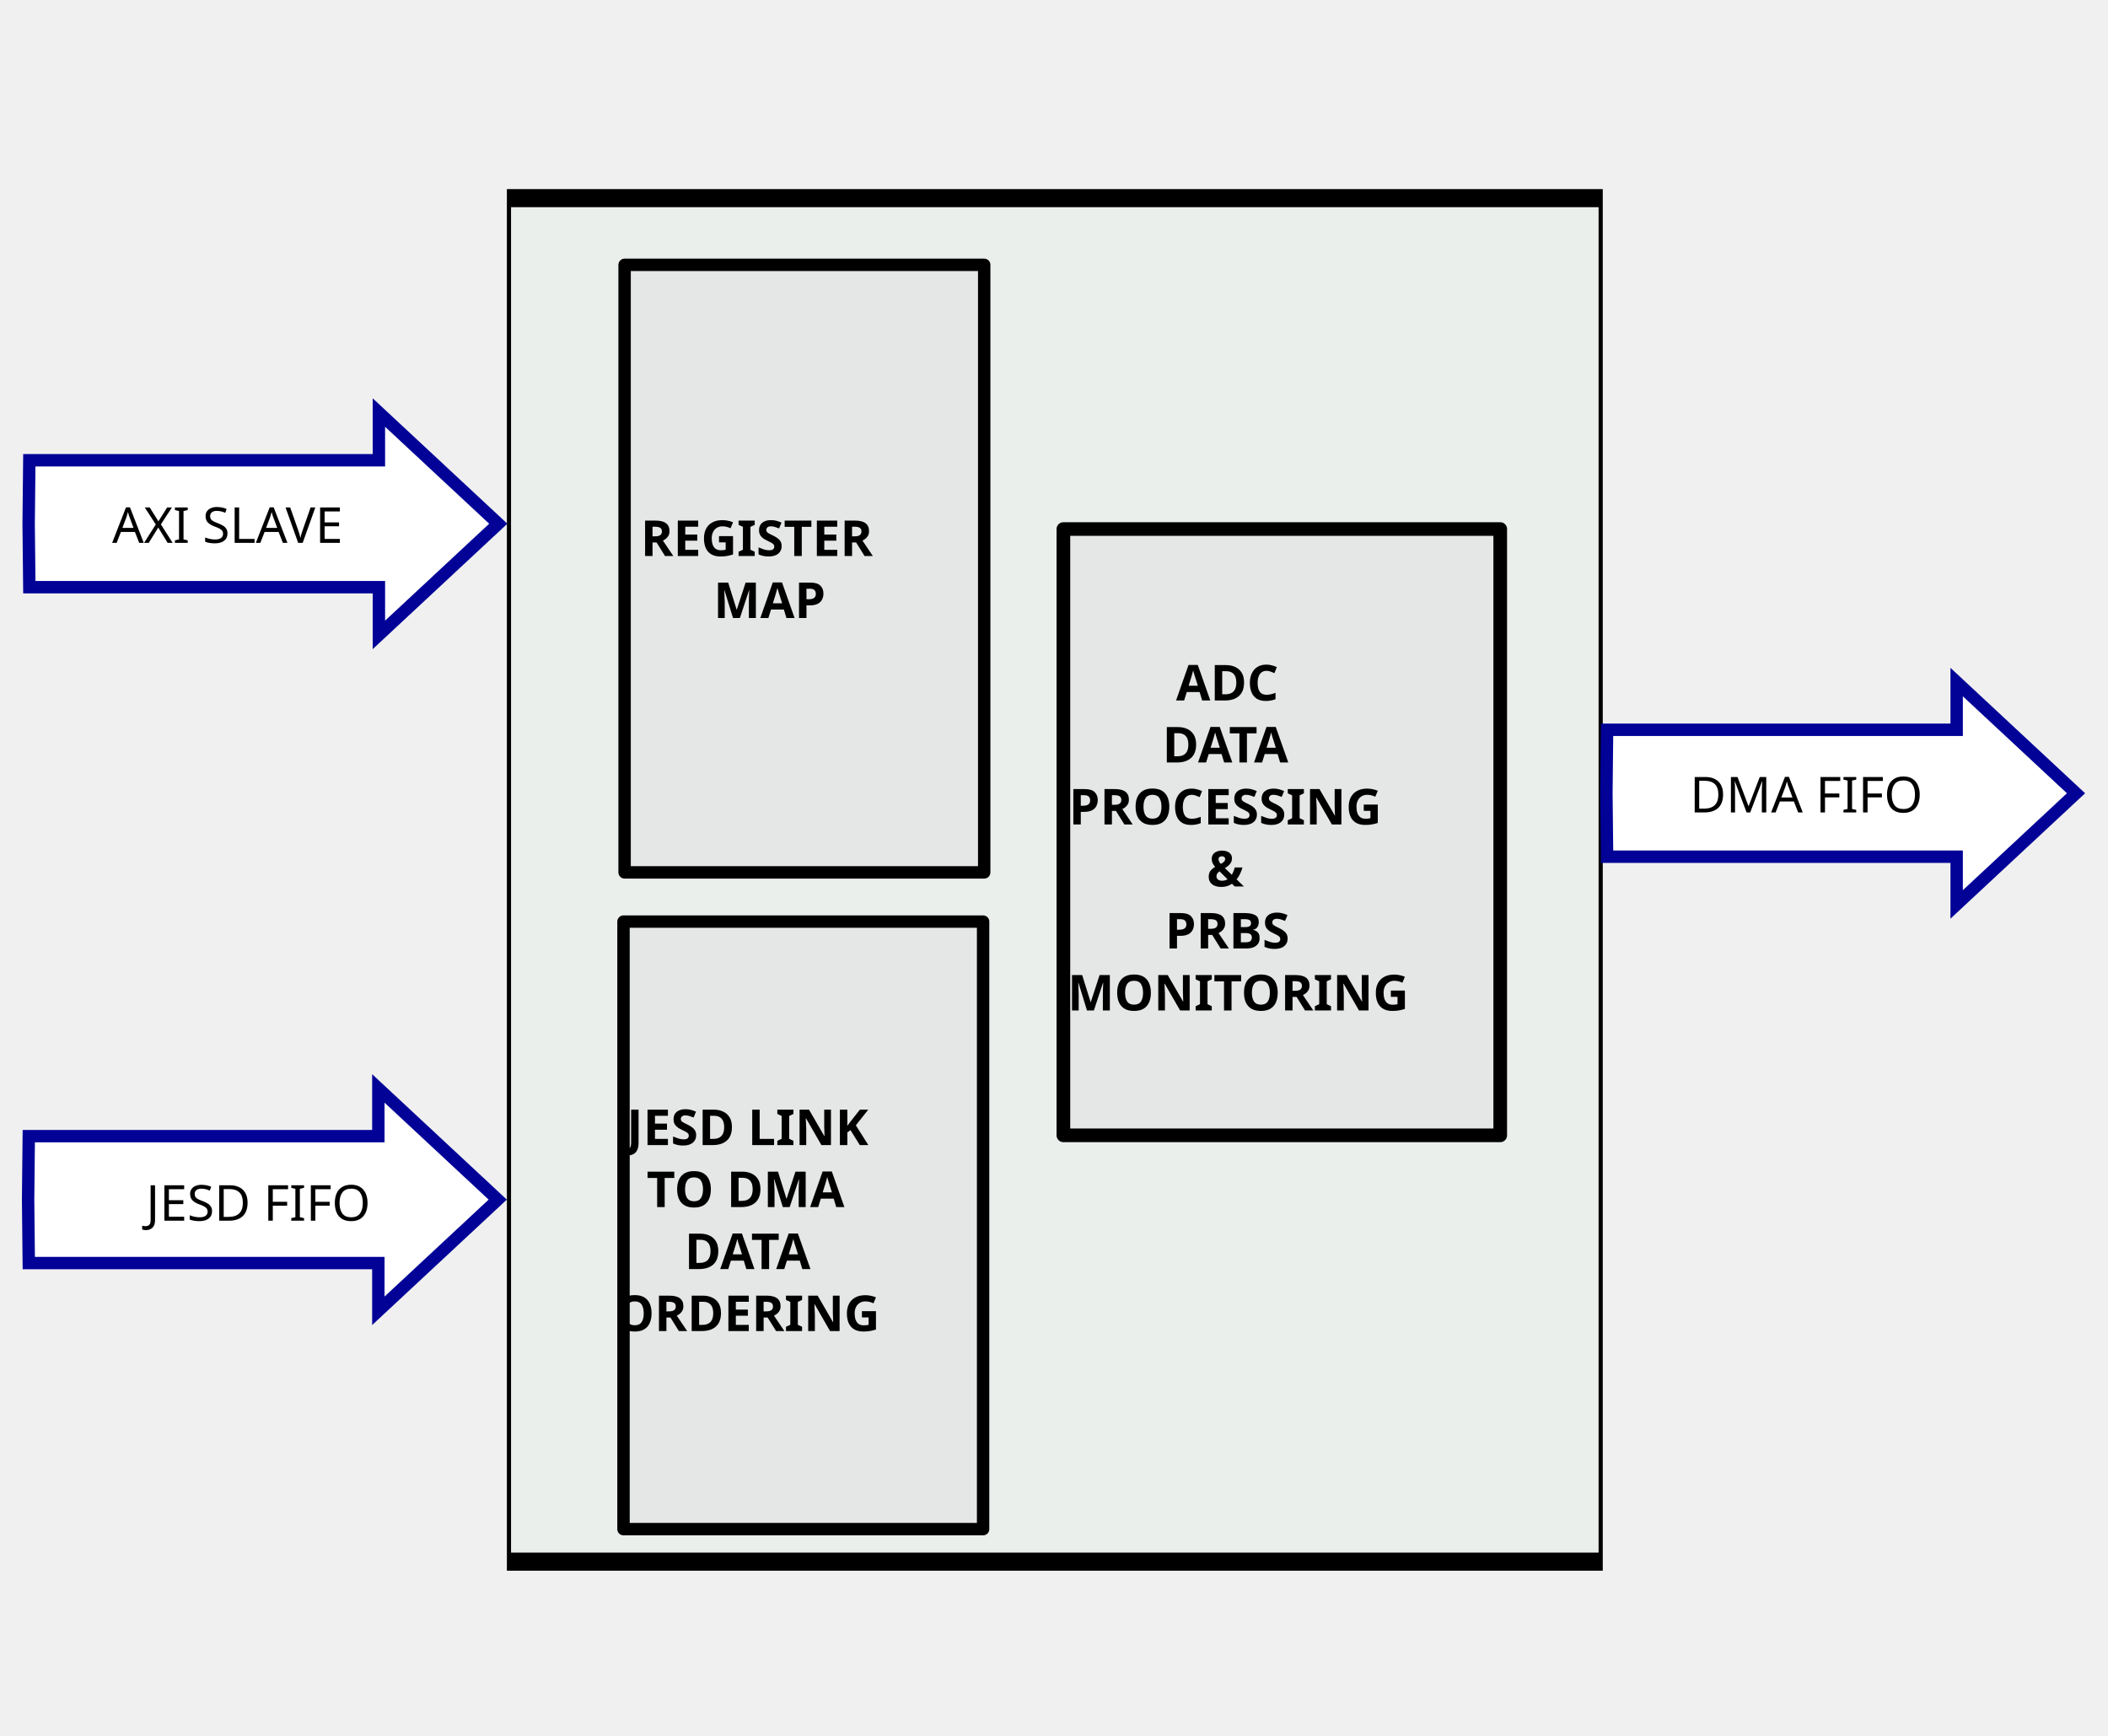
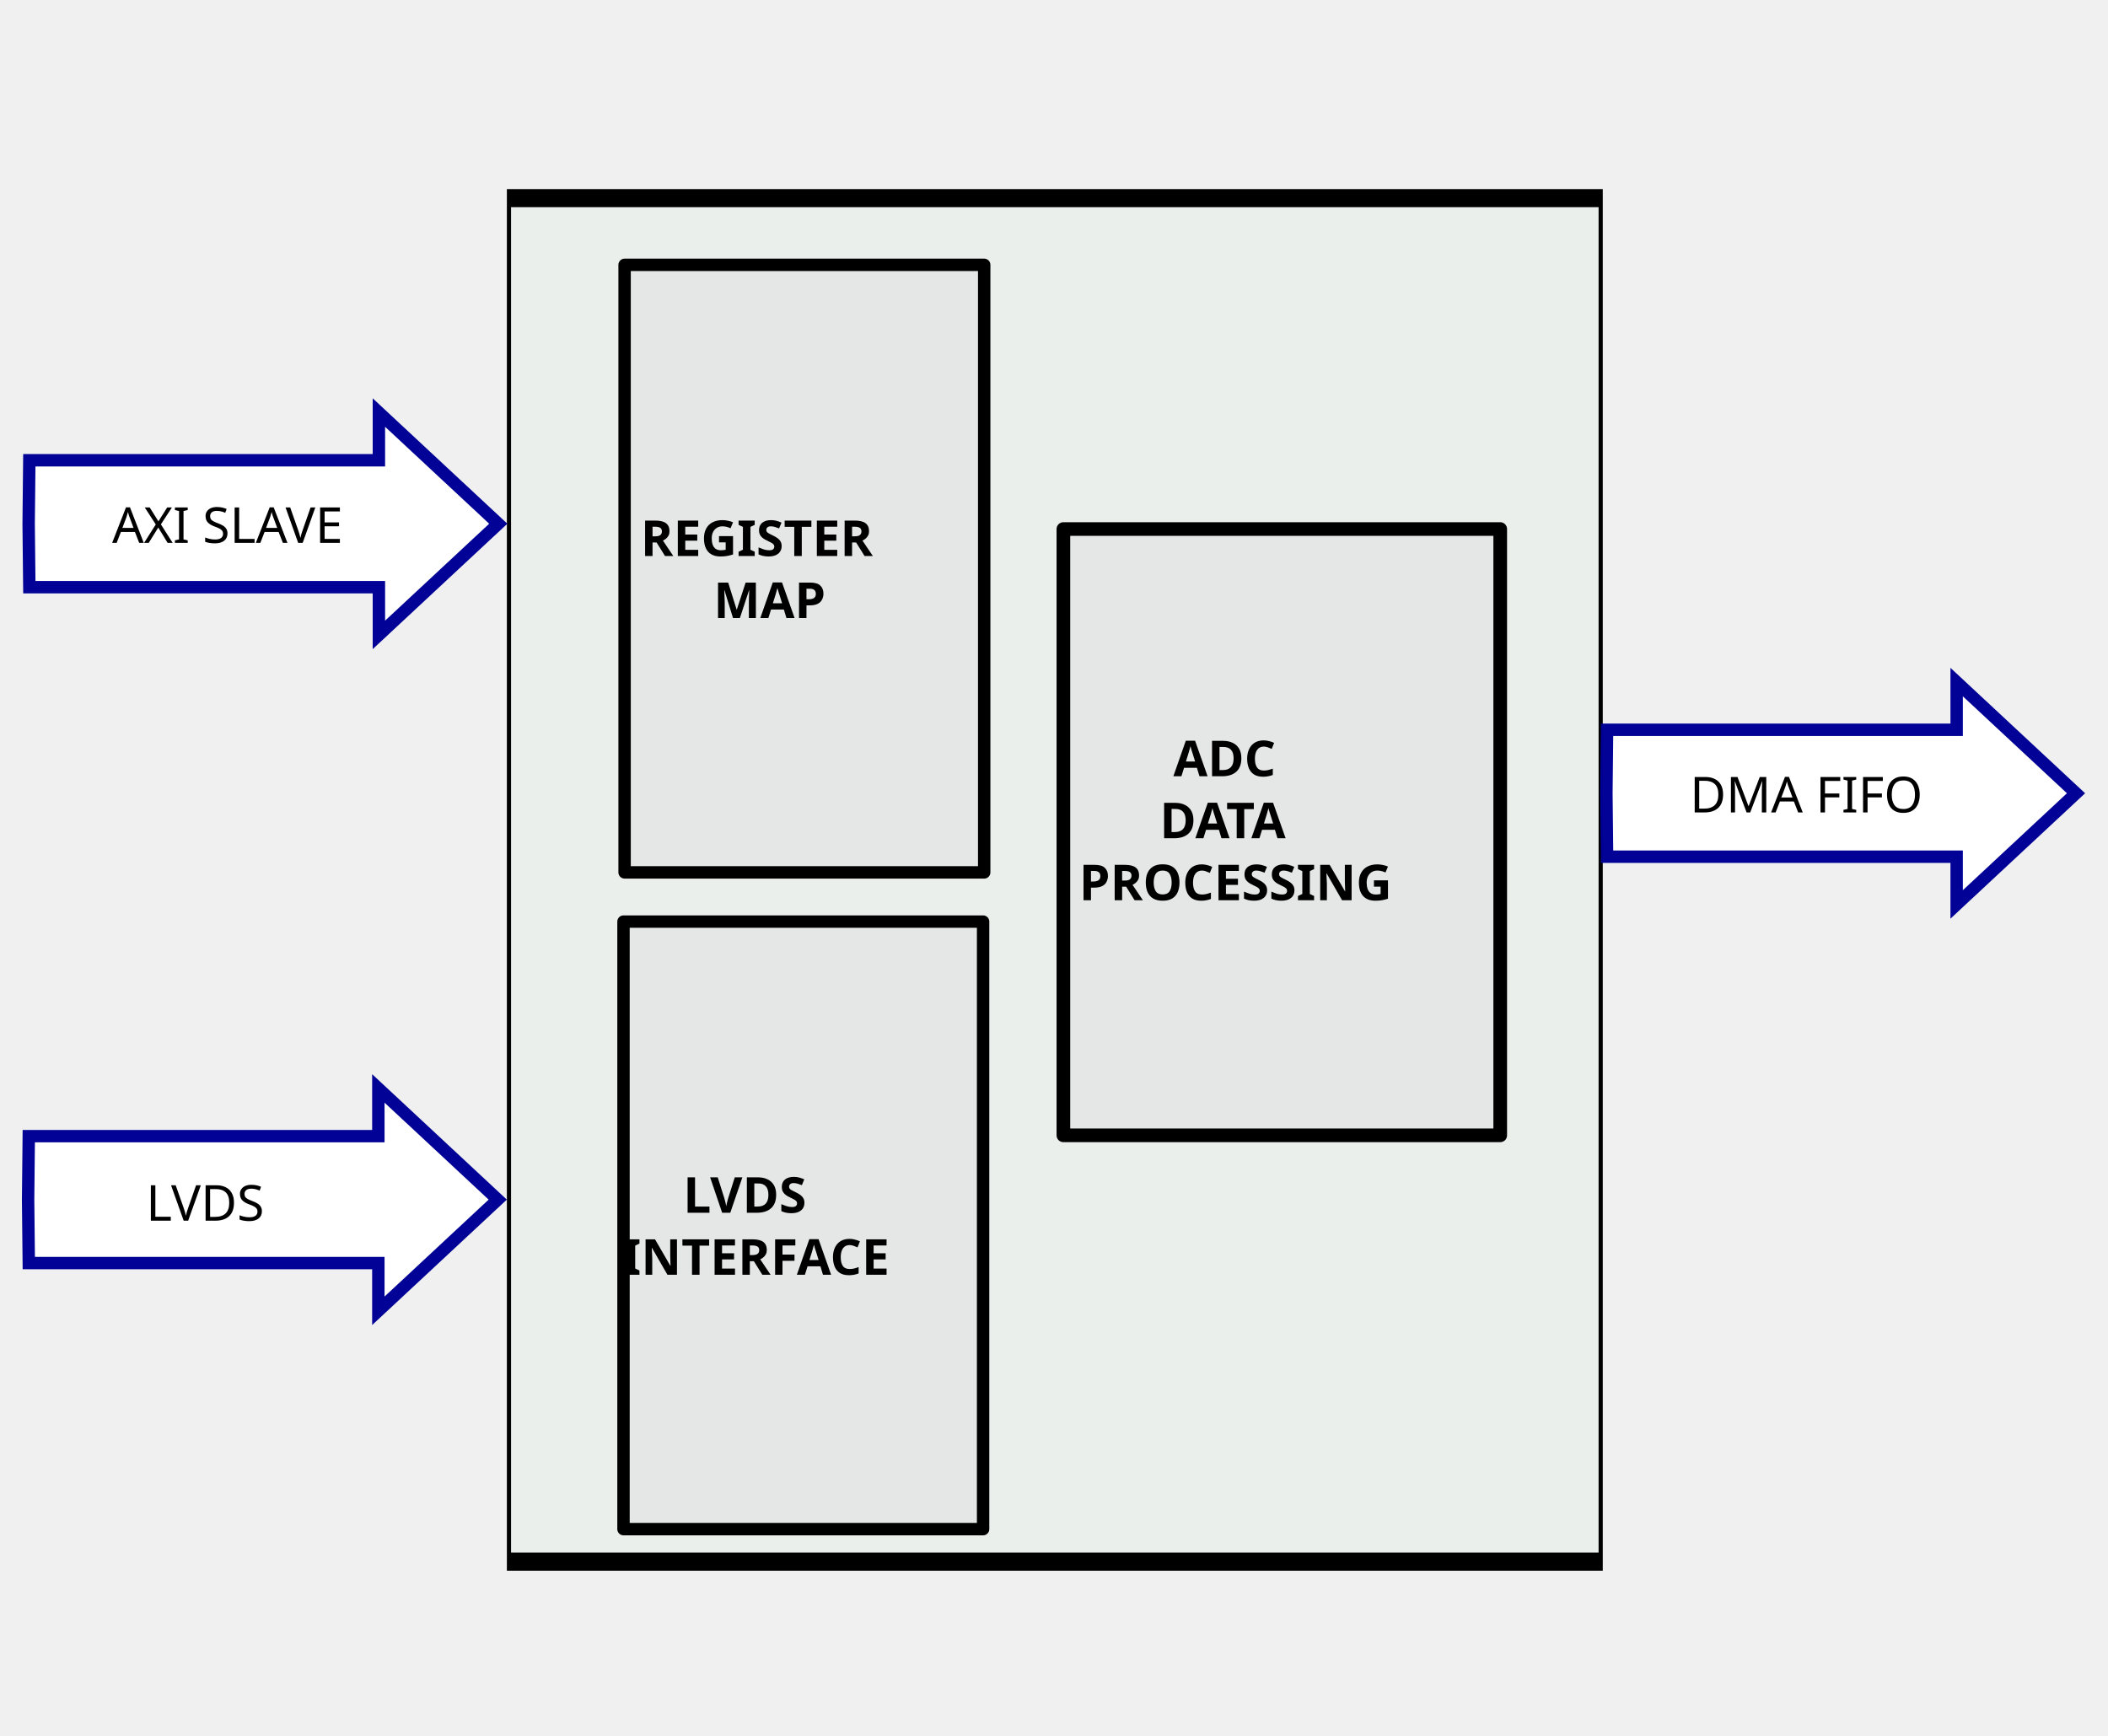
- <svg xmlns="http://www.w3.org/2000/svg" width="100%" height="100%" id="svg2" version="1.1" viewBox="0 0 425 350" preserveAspectRatio="xMidYMid slice">
+ <svg xmlns="http://www.w3.org/2000/svg" width="425" height="350" viewBox="0 0 425 350" id="svg2" version="1.1">
  <defs id="defs4">
    <pattern y="0" x="0" height="6" width="6" patternUnits="userSpaceOnUse" id="EMFhbasepattern" />
  </defs>
  <g id="layer1" transform="translate(-13.13198,-537.9238)">
    <text xml:space="preserve" style="font-style:normal;font-weight:normal;font-size:40px;line-height:125%;font-family:sans-serif;letter-spacing:0px;word-spacing:0px;fill:#000000;fill-opacity:1;stroke:none;stroke-width:1px;stroke-linecap:butt;stroke-linejoin:miter;stroke-opacity:1" x="108.826" y="336.356" id="text4214">
      <tspan id="tspan4216" x="108.826" y="336.356" style="font-size:20px" />
    </text>
    <g transform="matrix(1.103181,0,0,4.791744,36.44472,-186.5609)" style="fill:#afedbd;fill-opacity:0.071;stroke:#000000;stroke-width:1;stroke-miterlimit:4;stroke-dasharray:none;stroke-dashoffset:0;stroke-opacity:1" id="g4180-1">
      <rect y="159.532" x="71.884" height="57.375" width="199.517" id="rect3336-5" style="fill:#afedbd;fill-opacity:0.071;fill-rule:evenodd;stroke:#000000;stroke-width:0.761;stroke-linecap:butt;stroke-linejoin:miter;stroke-miterlimit:4;stroke-dasharray:none;stroke-dashoffset:0;stroke-opacity:1" />
    </g>
    <path style="opacity:0.99;fill:#ffffff;fill-opacity:1;fill-rule:evenodd;stroke:#000096;stroke-width:2.5;stroke-linecap:round;stroke-linejoin:miter;stroke-miterlimit:4;stroke-dasharray:none;stroke-opacity:1" d="m 89.522,665.937 0,-9.62 -70.477,0 -0.137,-12.796 0.135,-12.796 70.479,0 0,-9.62 24.068,22.417 z" id="path34982" />
    <text xml:space="preserve" style="font-style:normal;font-weight:normal;font-size:10px;line-height:125%;font-family:sans-serif;letter-spacing:0px;word-spacing:0px;fill:#000000;fill-opacity:1;stroke:none;stroke-width:1px;stroke-linecap:butt;stroke-linejoin:miter;stroke-opacity:1" x="35.742" y="647.385" id="text4196">
      <tspan id="tspan4198" x="35.742" y="647.385" style="font-size:10px">AXI SLAVE</tspan>
    </text>
    <rect style="opacity:1;fill:#d7d7d7;fill-opacity:0.353;fill-rule:nonzero;stroke:#000000;stroke-width:2.5;stroke-linecap:round;stroke-linejoin:round;stroke-miterlimit:4;stroke-dasharray:none;stroke-dashoffset:0;stroke-opacity:1" id="rect4204" width="72.5" height="122.5" x="139.059" y="591.324" />
    <text xml:space="preserve" style="font-style:normal;font-weight:normal;font-size:10px;line-height:125%;font-family:sans-serif;letter-spacing:0px;word-spacing:0px;fill:#000000;fill-opacity:1;stroke:none;stroke-width:1px;stroke-linecap:butt;stroke-linejoin:miter;stroke-opacity:1" x="174.796" y="650.03" id="text4206">
      <tspan id="tspan4208" x="174.796" y="650.03" style="font-style:normal;font-variant:normal;font-weight:bold;font-stretch:normal;font-family:sans-serif;-inkscape-font-specification:'sans-serif Bold';text-align:center;text-anchor:middle">REGISTER</tspan>
      <tspan x="174.796" y="662.53" style="font-style:normal;font-variant:normal;font-weight:bold;font-stretch:normal;font-family:sans-serif;-inkscape-font-specification:'sans-serif Bold';text-align:center;text-anchor:middle" id="tspan4251">MAP</tspan>
    </text>
    <g id="g4357" transform="translate(-13.89132,-73.70117)">
      <rect y="797.444" x="152.729" height="122.5" width="72.5" id="rect4204-3" style="opacity:1;fill:#d7d7d7;fill-opacity:0.353;fill-rule:nonzero;stroke:#000000;stroke-width:2.5;stroke-linecap:round;stroke-linejoin:round;stroke-miterlimit:4;stroke-dasharray:none;stroke-dashoffset:0;stroke-opacity:1" />
-       <text id="text4206-2" y="842.508" x="189.012" style="font-style:normal;font-weight:normal;font-size:10px;line-height:125%;font-family:sans-serif;letter-spacing:0px;word-spacing:0px;fill:#000000;fill-opacity:1;stroke:none;stroke-width:1px;stroke-linecap:butt;stroke-linejoin:miter;stroke-opacity:1" xml:space="preserve">
-         <tspan id="tspan4251-9" style="font-style:normal;font-variant:normal;font-weight:bold;font-stretch:normal;font-family:sans-serif;-inkscape-font-specification:'sans-serif Bold';text-align:center;text-anchor:middle" y="842.508" x="190.721">JESD LINK </tspan>
-         <tspan style="font-style:normal;font-variant:normal;font-weight:bold;font-stretch:normal;font-family:sans-serif;-inkscape-font-specification:'sans-serif Bold';text-align:center;text-anchor:middle" y="855.008" x="189.012" id="tspan4171">TO DMA</tspan>
-         <tspan style="font-style:normal;font-variant:normal;font-weight:bold;font-stretch:normal;font-family:sans-serif;-inkscape-font-specification:'sans-serif Bold';text-align:center;text-anchor:middle" y="867.508" x="190.721" id="tspan4173">DATA </tspan>
-         <tspan style="font-style:normal;font-variant:normal;font-weight:bold;font-stretch:normal;font-family:sans-serif;-inkscape-font-specification:'sans-serif Bold';text-align:center;text-anchor:middle" y="880.008" x="190.721" id="tspan4175">ORDERING </tspan>
-         <tspan style="font-style:normal;font-variant:normal;font-weight:bold;font-stretch:normal;font-family:sans-serif;-inkscape-font-specification:'sans-serif Bold';text-align:center;text-anchor:middle" y="892.508" x="189.012" id="tspan4369" />
+       <text id="text4206-2" y="856.15" x="188.467" style="font-style:normal;font-weight:normal;font-size:10px;line-height:125%;font-family:sans-serif;letter-spacing:0px;word-spacing:0px;fill:#000000;fill-opacity:1;stroke:none;stroke-width:1px;stroke-linecap:butt;stroke-linejoin:miter;stroke-opacity:1" xml:space="preserve">
+         <tspan id="tspan4251-9" style="font-style:normal;font-variant:normal;font-weight:bold;font-stretch:normal;font-family:sans-serif;-inkscape-font-specification:'sans-serif Bold';text-align:center;text-anchor:middle" y="856.15" x="190.176">LVDS </tspan>
+         <tspan style="font-style:normal;font-variant:normal;font-weight:bold;font-stretch:normal;font-family:sans-serif;-inkscape-font-specification:'sans-serif Bold';text-align:center;text-anchor:middle" y="868.65" x="188.467" id="tspan4369">INTERFACE</tspan>
      </text>
    </g>
    <flowRoot xml:space="preserve" id="flowRoot4272" style="font-style:normal;font-weight:normal;font-size:40px;line-height:125%;font-family:sans-serif;letter-spacing:0px;word-spacing:0px;fill:#000000;fill-opacity:1;stroke:none;stroke-width:1px;stroke-linecap:butt;stroke-linejoin:miter;stroke-opacity:1">
      <flowRegion id="flowRegion4274">
        <rect id="rect4276" width="183.356" height="283.765" x="-27.831" y="74.488" />
      </flowRegion>
      <flowPara id="flowPara4278" />
    </flowRoot>
    <text xml:space="preserve" style="font-style:normal;font-weight:normal;font-size:40px;line-height:125%;font-family:sans-serif;letter-spacing:0px;word-spacing:0px;fill:#000000;fill-opacity:1;stroke:none;stroke-width:1px;stroke-linecap:butt;stroke-linejoin:miter;stroke-opacity:1" x="274.524" y="600.338" id="text4295">
      <tspan id="tspan4297" x="274.524" y="600.338" />
    </text>
    <g id="g4362" transform="translate(-72.90671,199.4537)">
      <rect y="445.14" x="300.431" height="122.247" width="88.073" id="rect4204-2" style="opacity:1;fill:#d7d7d7;fill-opacity:0.353;fill-rule:nonzero;stroke:#000000;stroke-width:2.753;stroke-linecap:round;stroke-linejoin:round;stroke-miterlimit:4;stroke-dasharray:none;stroke-dashoffset:0;stroke-opacity:1" />
-       <text id="text4206-0" y="479.709" x="344.774" style="font-style:normal;font-weight:normal;font-size:10px;line-height:125%;font-family:sans-serif;letter-spacing:0px;word-spacing:0px;fill:#000000;fill-opacity:1;stroke:none;stroke-width:1px;stroke-linecap:butt;stroke-linejoin:miter;stroke-opacity:1" xml:space="preserve">
-         <tspan id="tspan4251-95" style="font-style:normal;font-variant:normal;font-weight:bold;font-stretch:normal;font-family:sans-serif;-inkscape-font-specification:'sans-serif Bold';text-align:center;text-anchor:middle" y="479.709" x="346.483">ADC </tspan>
-         <tspan id="tspan4322" style="font-style:normal;font-variant:normal;font-weight:bold;font-stretch:normal;font-family:sans-serif;-inkscape-font-specification:'sans-serif Bold';text-align:center;text-anchor:middle" y="492.209" x="344.774">DATA</tspan>
-         <tspan id="tspan4324" style="font-style:normal;font-variant:normal;font-weight:bold;font-stretch:normal;font-family:sans-serif;-inkscape-font-specification:'sans-serif Bold';text-align:center;text-anchor:middle" y="504.709" x="344.774">PROCESSING</tspan>
-         <tspan style="font-style:normal;font-variant:normal;font-weight:bold;font-stretch:normal;font-family:sans-serif;-inkscape-font-specification:'sans-serif Bold';text-align:center;text-anchor:middle" y="517.209" x="344.774" id="tspan4177">&amp;</tspan>
-         <tspan style="font-style:normal;font-variant:normal;font-weight:bold;font-stretch:normal;font-family:sans-serif;-inkscape-font-specification:'sans-serif Bold';text-align:center;text-anchor:middle" y="529.709" x="346.483" id="tspan4179">PRBS </tspan>
-         <tspan style="font-style:normal;font-variant:normal;font-weight:bold;font-stretch:normal;font-family:sans-serif;-inkscape-font-specification:'sans-serif Bold';text-align:center;text-anchor:middle" y="542.209" x="344.774" id="tspan4181">MONITORING</tspan>
+       <text id="text4206-0" y="494.989" x="344.228" style="font-style:normal;font-weight:normal;font-size:10px;line-height:125%;font-family:sans-serif;letter-spacing:0px;word-spacing:0px;fill:#000000;fill-opacity:1;stroke:none;stroke-width:1px;stroke-linecap:butt;stroke-linejoin:miter;stroke-opacity:1" xml:space="preserve">
+         <tspan id="tspan4251-95" style="font-style:normal;font-variant:normal;font-weight:bold;font-stretch:normal;font-family:sans-serif;-inkscape-font-specification:'sans-serif Bold';text-align:center;text-anchor:middle" y="494.989" x="345.937">ADC </tspan>
+         <tspan id="tspan4322" style="font-style:normal;font-variant:normal;font-weight:bold;font-stretch:normal;font-family:sans-serif;-inkscape-font-specification:'sans-serif Bold';text-align:center;text-anchor:middle" y="507.489" x="344.228">DATA</tspan>
+         <tspan id="tspan4324" style="font-style:normal;font-variant:normal;font-weight:bold;font-stretch:normal;font-family:sans-serif;-inkscape-font-specification:'sans-serif Bold';text-align:center;text-anchor:middle" y="519.989" x="344.228">PROCESSING</tspan>
      </text>
    </g>
    <path style="opacity:0.99;fill:#ffffff;fill-opacity:1;fill-rule:evenodd;stroke:#000096;stroke-width:2.5;stroke-linecap:round;stroke-linejoin:miter;stroke-miterlimit:4;stroke-dasharray:none;stroke-opacity:1" d="m 89.413,802.217 0,-9.62 -70.477,0 -0.137,-12.796 0.135,-12.796 70.479,0 0,-9.62 24.068,22.417 z" id="path34982-9" />
    <text xml:space="preserve" style="font-style:normal;font-weight:normal;font-size:10px;line-height:125%;font-family:sans-serif;letter-spacing:0px;word-spacing:0px;fill:#000000;fill-opacity:1;stroke:none;stroke-width:1px;stroke-linecap:butt;stroke-linejoin:miter;stroke-opacity:1" x="42.579" y="784.051" id="text4196-2">
-       <tspan id="tspan4198-0" x="42.579" y="784.051" style="font-size:10px">JESD FIFO</tspan>
+       <tspan id="tspan4198-0" x="42.579" y="784.051" style="font-size:10px">LVDS</tspan>
    </text>
    <path style="opacity:0.99;fill:#ffffff;fill-opacity:1;fill-rule:evenodd;stroke:#000096;stroke-width:2.5;stroke-linecap:round;stroke-linejoin:miter;stroke-miterlimit:4;stroke-dasharray:none;stroke-opacity:1" d="m 407.618,720.284 0,-9.62 -70.477,0 -0.137,-12.796 0.135,-12.796 70.479,0 0,-9.62 24.068,22.417 z" id="path34982-4" />
    <text xml:space="preserve" style="font-style:normal;font-weight:normal;font-size:10px;line-height:125%;font-family:sans-serif;letter-spacing:0px;word-spacing:0px;fill:#000000;fill-opacity:1;stroke:none;stroke-width:1px;stroke-linecap:butt;stroke-linejoin:miter;stroke-opacity:1" x="353.839" y="701.732" id="text4196-0">
      <tspan id="tspan4198-8" x="353.839" y="701.732" style="font-size:10px">DMA FIFO</tspan>
    </text>
  </g>
</svg>
